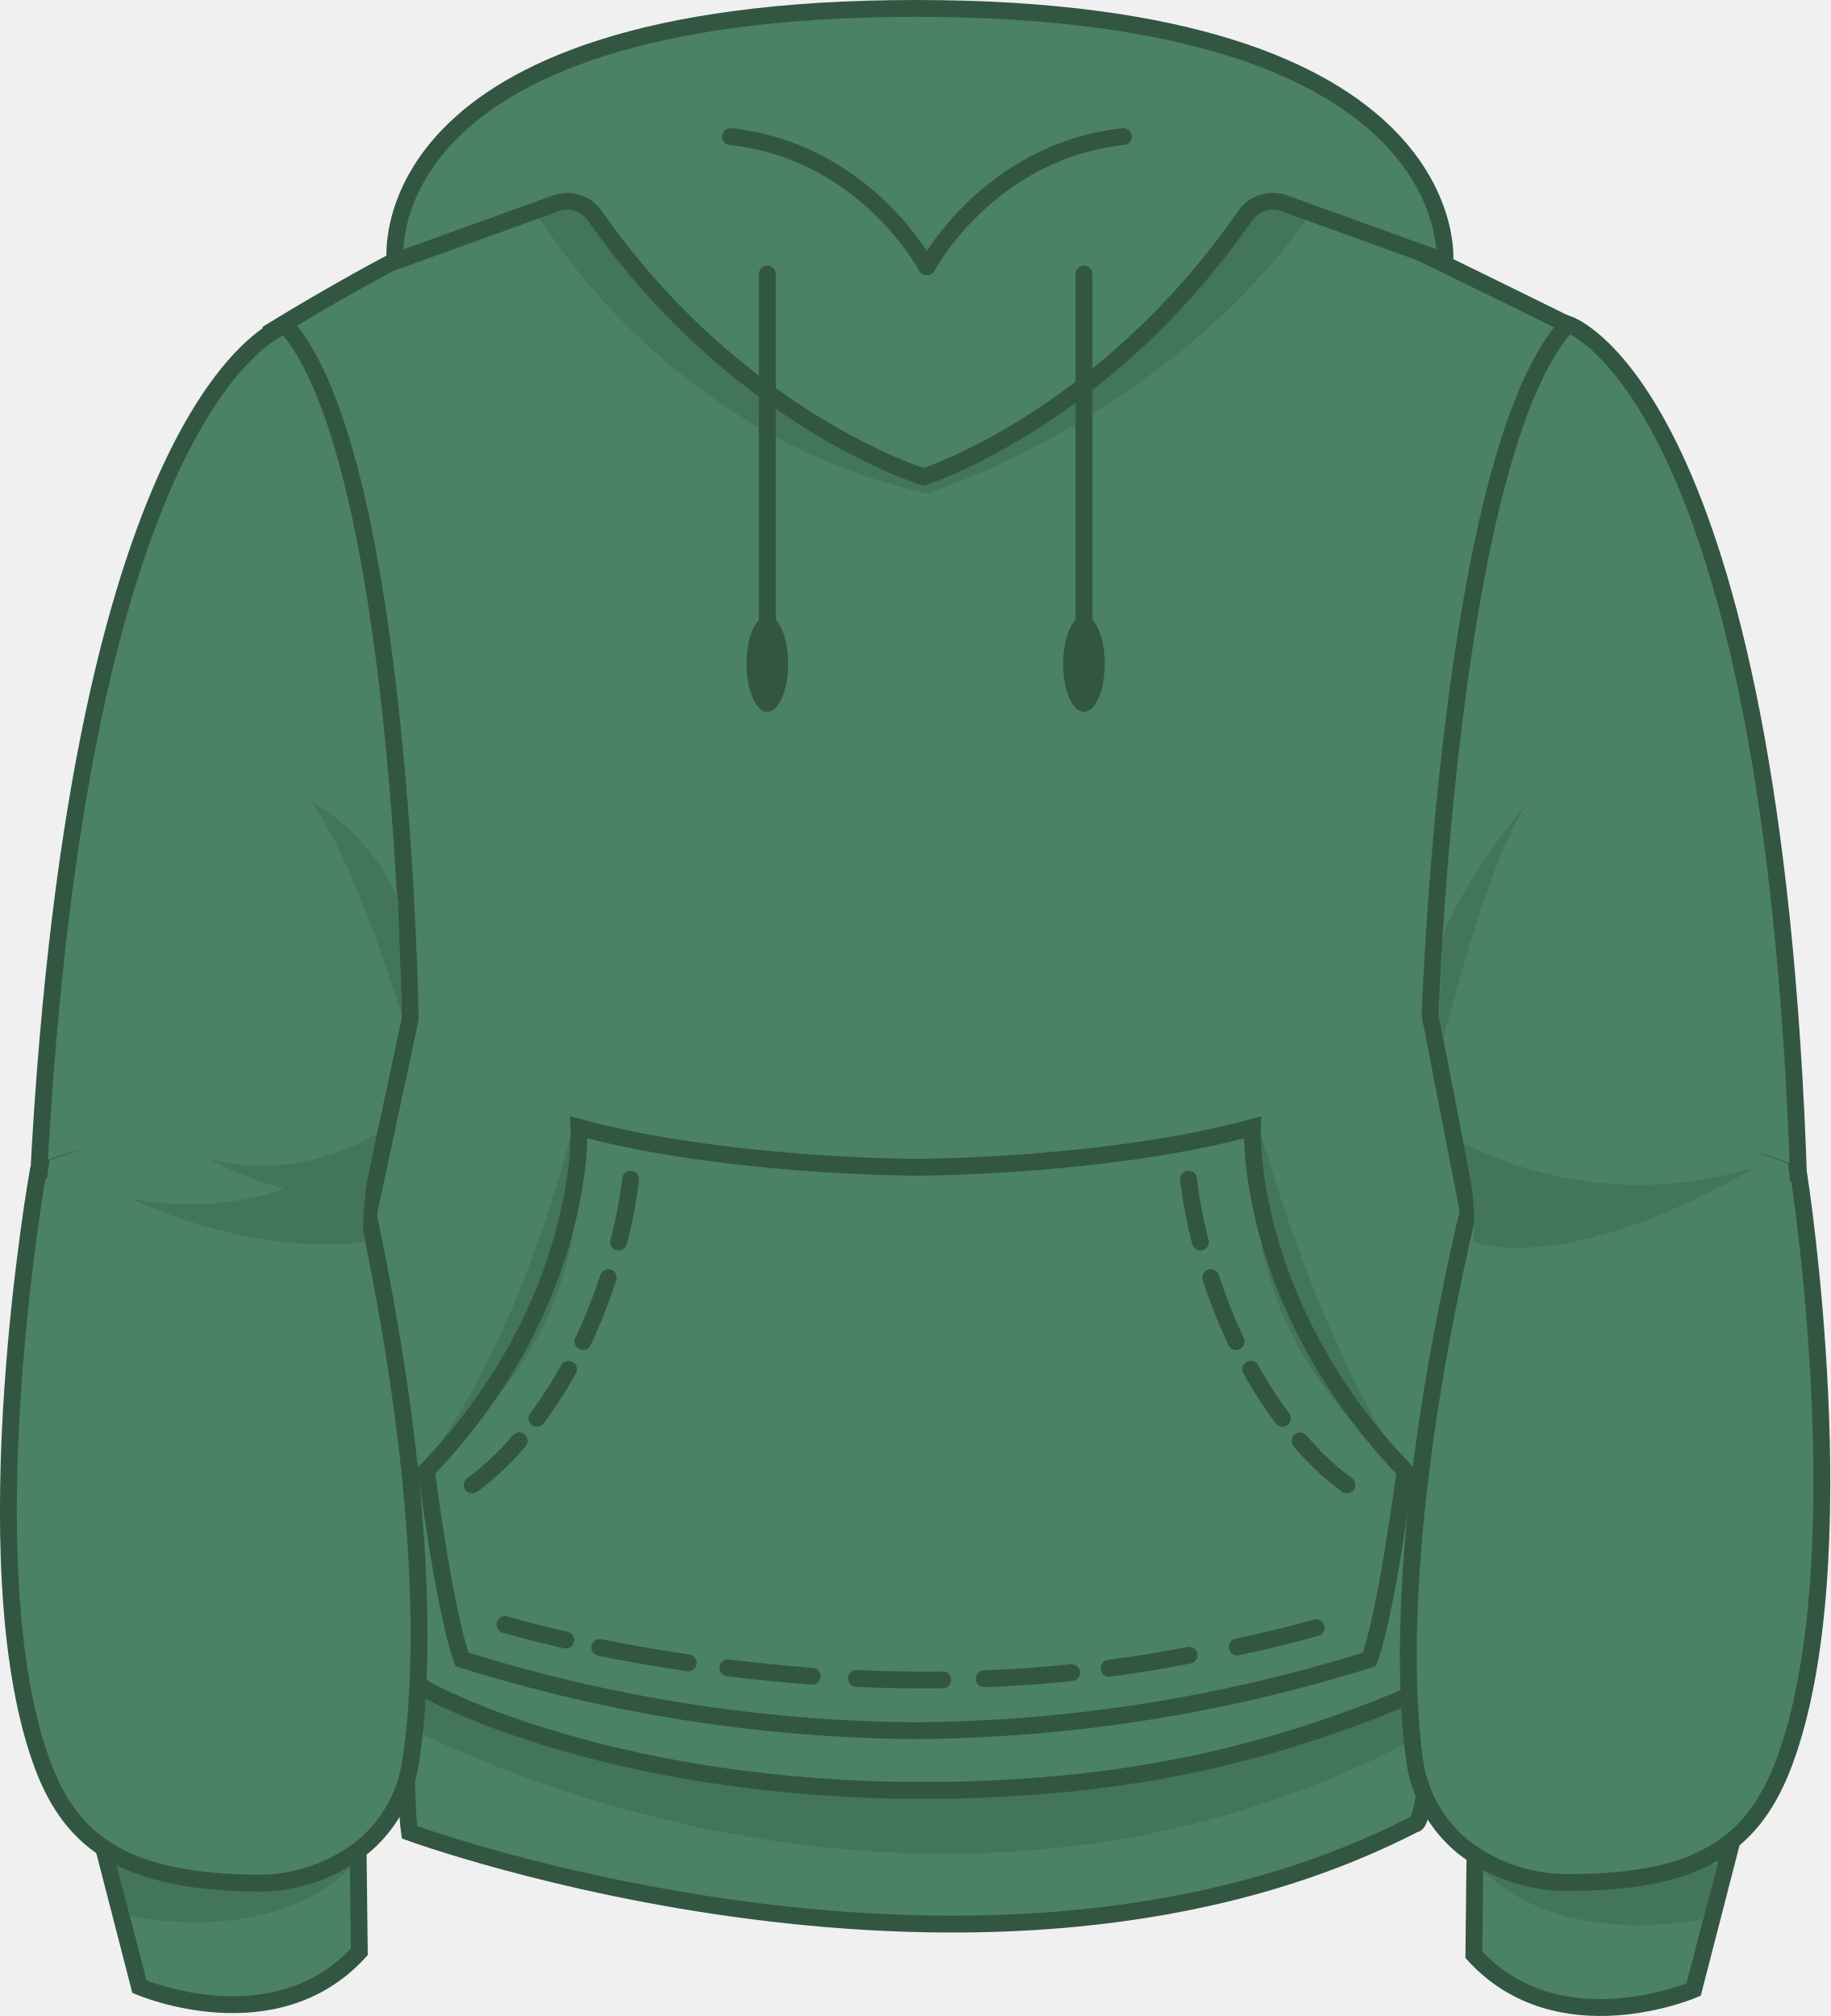
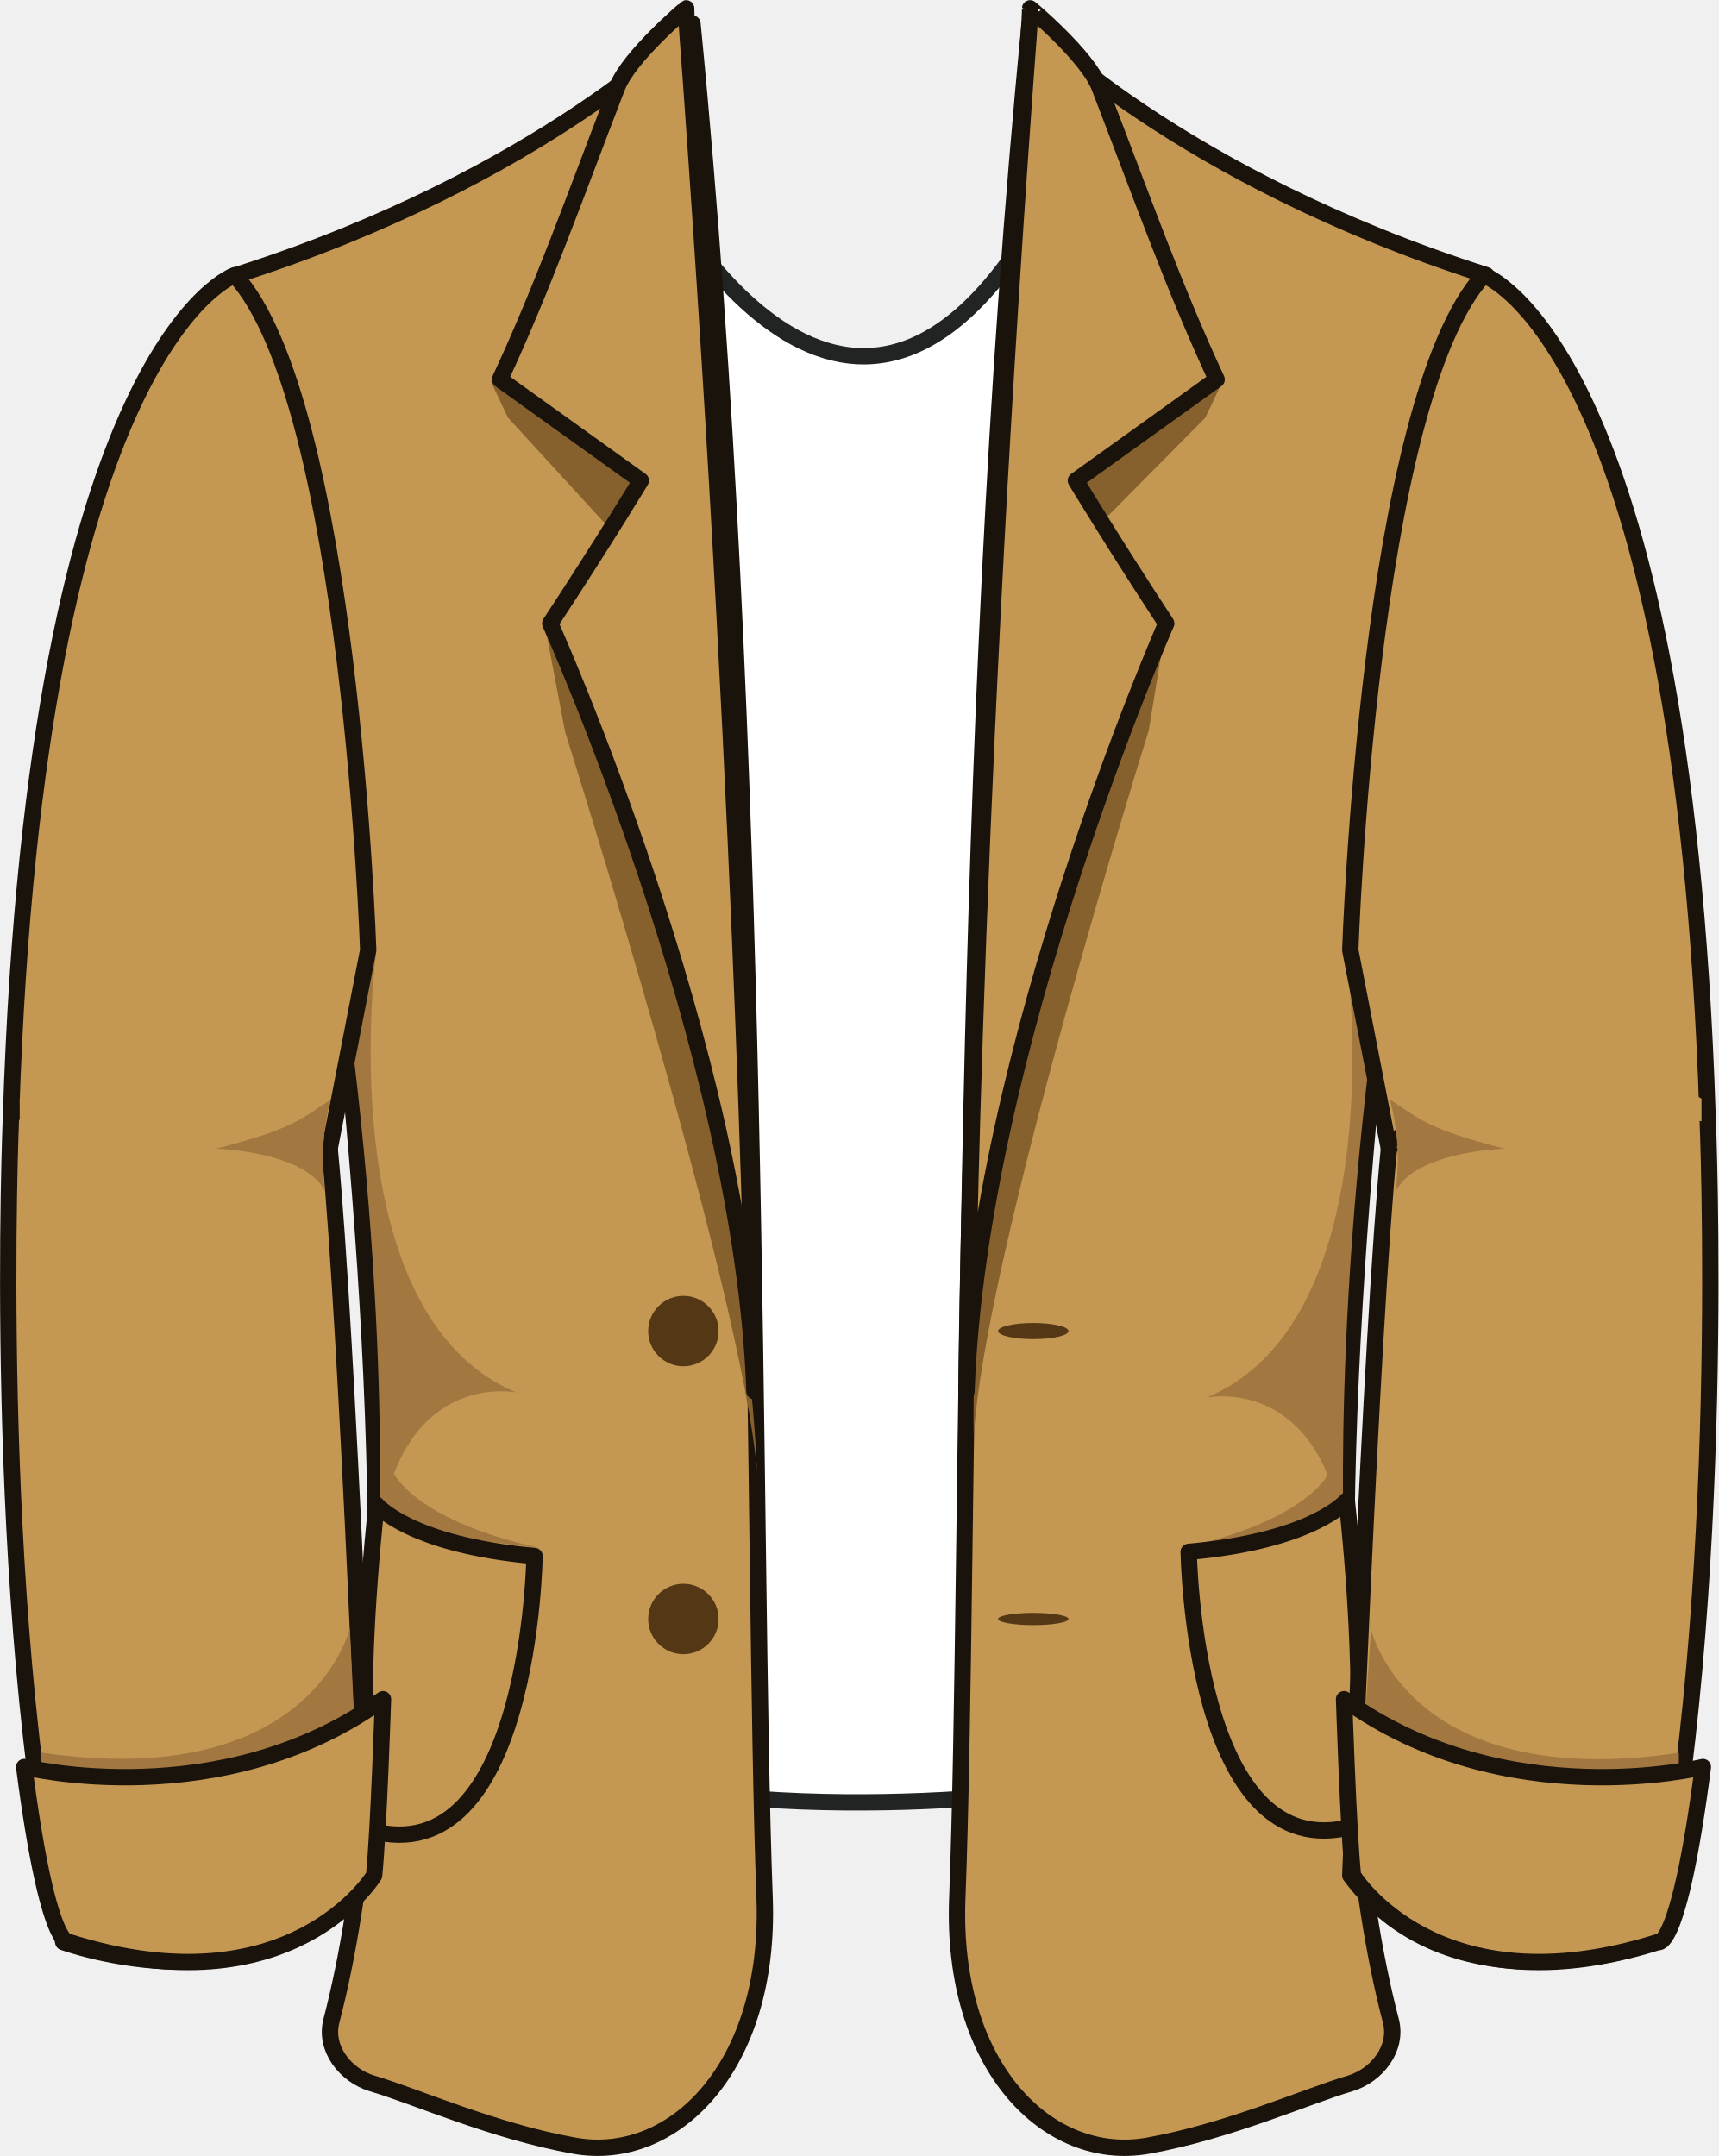
- <svg xmlns="http://www.w3.org/2000/svg" viewBox="0 0 217.05 239.09">
+ <svg xmlns="http://www.w3.org/2000/svg" viewBox="0 0 210.35 263.94">
  <defs>
-     <style>.cls-1,.cls-5{fill:#4b8266;}.cls-1,.cls-3,.cls-4,.cls-6{stroke:#335643;stroke-width:2px;}.cls-1,.cls-3,.cls-4{stroke-miterlimit:10;}.cls-2{fill:#437559;}.cls-3,.cls-4,.cls-6{fill:none;}.cls-3,.cls-6{stroke-linecap:round;}.cls-6{stroke-linejoin:round;}.cls-7{fill:#335643;}</style>
+     <style>.cls-1{fill:#fff;stroke:#222323;stroke-miterlimit:10;}.cls-1,.cls-2{stroke-linecap:round;stroke-width:2px;}.cls-2,.cls-6{fill:#c49852;}.cls-2{stroke:#1a130c;stroke-linejoin:round;}.cls-3{fill:#87612d;}.cls-4{fill:#543816;}.cls-5{fill:#a27740;}</style>
  </defs>
-   <g id="hoodie_1_body" data-name="hoodie_1;body">
-     <path class="cls-1" d="M194,415.62s-.41,14.64.25,19.29c0,0,68.49,25.16,119.23-1,1,.24,2.19-10.36,2-16.21-.2-5.64-2.46-2.69-2.46-2.69l-116-1Z" transform="translate(-145.7 -217.61)" />
-     <path class="cls-2" d="M194.75,422.72s60.39,32.72,119.5.66l.29-5S261.76,444,195,418.13Z" transform="translate(-145.7 -217.61)" />
-     <path class="cls-1" d="M315.24,417.67c-21.41,9.4-38.78,11.79-56.37,12.25l-6.84,0c-35.46-.65-55.36-11.71-55.36-11.71-15.43-6.85-18.81-161.3-18.81-161.3,28.73-17.57,44.27-20.81,56.26-26.44,4.65-1.72,41.28-1.06,41.28-1.06,15.44,6.52,56,26.62,56,26.62C329.38,406.87,315.24,417.67,315.24,417.67Z" transform="translate(-145.7 -217.61)" />
-     <path class="cls-2" d="M295,351.16s5.86,23.13,17.31,40.88C312.29,392,291.06,377.29,295,351.16Z" transform="translate(-145.7 -217.61)" />
-     <path class="cls-2" d="M213.62,351.16s-5.47,23.9-17.37,39.9C196.25,391.06,217.7,377.29,213.62,351.16Z" transform="translate(-145.7 -217.61)" />
-     <path class="cls-3" d="M294.19,351.32c-17.45,4.74-39.92,4.72-39.92,4.72h0s-22.47,0-39.92-4.72c0,0,1,20.82-18.1,40.72,0,0,2.18,16.84,4.23,22.37a184,184,0,0,0,53.41,8.45h.76a184,184,0,0,0,53.41-8.45c2.05-5.53,4.23-22.37,4.23-22.37C293.21,372.14,294.19,351.32,294.19,351.32Z" transform="translate(-145.7 -217.61)" />
-     <path class="cls-2" d="M255.62,276.13s27.53-8.56,44.89-32.3l-1.15-5-8.17.89L255.57,272l-41.36-33.19-5.74,2.68S223.11,268.85,255.62,276.13Z" transform="translate(-145.7 -217.61)" />
-     <path class="cls-1" d="M254.3,218.61h0c-65.37,0-61.75,30-61.75,30l19.06-6.89a4,4,0,0,1,4.6,1.45c16.86,24.21,39,31,39,31s21.35-6.78,38.14-31a4,4,0,0,1,4.6-1.46l19.06,6.89S319.67,218.61,254.3,218.61Z" transform="translate(-145.7 -217.61)" />
-     <path class="cls-4" d="M196.94,392" transform="translate(-145.7 -217.61)" />
-     <path class="cls-3" d="M207.25,388.49a31.32,31.32,0,0,1-5.57,5.23" transform="translate(-145.7 -217.61)" />
-     <path class="cls-3" d="M213.11,380a52.52,52.52,0,0,1-3.75,5.82" transform="translate(-145.7 -217.61)" />
-     <path class="cls-3" d="M217.82,369.14a64.38,64.38,0,0,1-3,7.57" transform="translate(-145.7 -217.61)" />
-     <path class="cls-3" d="M220.47,357.45a53.76,53.76,0,0,1-1.42,7.46" transform="translate(-145.7 -217.61)" />
-     <path class="cls-3" d="M299.84,388.49a31,31,0,0,0,5.57,5.23" transform="translate(-145.7 -217.61)" />
-     <path class="cls-3" d="M294,380a51.11,51.11,0,0,0,3.75,5.82" transform="translate(-145.7 -217.61)" />
-     <path class="cls-3" d="M289.26,369.14a64.53,64.53,0,0,0,3,7.57" transform="translate(-145.7 -217.61)" />
-     <path class="cls-3" d="M286.62,357.45a52.63,52.63,0,0,0,1.41,7.46" transform="translate(-145.7 -217.61)" />
-     <path class="cls-3" d="M277.2,415.46c3.13-.41,6.3-.92,9.48-1.55" transform="translate(-145.7 -217.61)" />
-     <path class="cls-3" d="M292.41,412.94c3.09-.66,6.2-1.41,9.33-2.29" transform="translate(-145.7 -217.61)" />
-     <path class="cls-3" d="M262.39,416.71c3.39-.13,6.86-.37,10.38-.73" transform="translate(-145.7 -217.61)" />
-     <path class="cls-3" d="M247.24,416.67c3.3.15,6.72.21,10.24.17" transform="translate(-145.7 -217.61)" />
-     <path class="cls-3" d="M232,415.41c3.14.39,6.5.72,10,1" transform="translate(-145.7 -217.61)" />
-     <path class="cls-3" d="M216.81,413c3,.61,6.54,1.24,10.5,1.82" transform="translate(-145.7 -217.61)" />
-     <path class="cls-3" d="M205.57,410.27s2.61.8,7.21,1.84" transform="translate(-145.7 -217.61)" />
+   <g id="jacket_1">
+     <path class="cls-1" d="M229.53,243.47s24.94,49.1,49.79,0l7.15,196.28s-31.15,5.81-60.77,0Z" transform="translate(-149.65 -221.68)" />
+     <path class="cls-2" d="M234.41,224.57s-18.09,18.75-55.89,30.8c0,0,28.91,147.76,11.69,213.72-.87,3.35,1.7,6.66,5,7.65,5.33,1.57,14.85,5.85,24.75,7.62,12.08,2.16,24.07-9.6,23.28-30.38C241.65,411.4,243.18,313.79,234.41,224.57Z" transform="translate(-149.65 -221.68)" />
+     <path class="cls-3" d="M216.36,298.34l2.48,13S240.56,380,242.3,401.74C242.3,401.74,240.8,349.37,216.36,298.34Z" transform="translate(-149.65 -221.68)" />
+     <polygon class="cls-3" points="60.18 46.91 62.18 51.13 74.73 64.82 78.03 58.83 60.18 46.91" />
+     <path class="cls-2" d="M225.18,232.38c-5.27,13.66-9.09,24.51-14.33,35.76l17.24,12.37S223.57,288,217,298c0,0,23.58,52.34,25,94,0,0-.92-65.11-7.77-160.4-.32-4.45-.59-7.49-.59-8.9C233.68,222.68,226.65,228.57,225.18,232.38Z" transform="translate(-149.65 -221.68)" />
+     <circle class="cls-4" cx="83.65" cy="162.95" r="4.31" />
+     <circle class="cls-4" cx="83.65" cy="198.2" r="4.31" />
+     <path class="cls-2" d="M275.69,224.57s18.09,18.75,55.9,30.8c0,0-28.91,147.76-11.69,213.72.87,3.35-1.71,6.66-5,7.65-5.34,1.57-14.86,5.85-24.75,7.62C278,486.52,266,474.76,266.83,454,268.46,411.4,266.92,313.79,275.69,224.57Z" transform="translate(-149.65 -221.68)" />
+     <polygon class="cls-3" points="149.54 46.91 147.54 51.13 134.46 64.34 131.69 58.83 149.54 46.91" />
+     <path class="cls-3" d="M292.4,298l-2.13,13.09S270,375.77,268.85,397.6C268.85,397.6,266.8,352.34,292.4,298Z" transform="translate(-149.65 -221.68)" />
+     <path class="cls-2" d="M284.24,232.38c5.27,13.66,9.1,24.51,14.33,35.76l-17.23,12.37S285.85,288,292.4,298c0,0-23,52.34-24.45,94,0,0,.35-65.11,7.2-160.4.32-4.45.59-7.49.59-8.9C275.74,222.68,282.78,228.57,284.24,232.38Z" transform="translate(-149.65 -221.68)" />
+     <ellipse class="cls-4" cx="126.48" cy="162.95" rx="4.31" ry="0.99" />
+     <path class="cls-5" d="M314.49,338.62s6,44.44-17.13,54.15c0,0,18.4-3.88,17.19,27.61,0,0-2.28-27.07,2.68-68.55Z" transform="translate(-149.65 -221.68)" />
+     <path class="cls-5" d="M195.72,338s-6,44.45,17.13,54.15c0,0-18.41-3.88-17.19,27.61,0,0,2.27-27.07-2.69-68.55Z" transform="translate(-149.65 -221.68)" />
+     <path class="cls-5" d="M312.44,401.74s-2.1,5.88-18.06,9.45l19.07-2.3S314.22,404.22,312.44,401.74Z" transform="translate(-149.65 -221.68)" />
+     <path class="cls-5" d="M197.71,401.74s2.09,5.88,18,9.45l-19.07-2.3S195.93,404.22,197.71,401.74Z" transform="translate(-149.65 -221.68)" />
+     <ellipse class="cls-4" cx="126.48" cy="198.2" rx="4.31" ry="0.75" />
+     <path class="cls-2" d="M314.5,405.37s-4,4.93-19.35,6.29c0,0,.55,39,20.11,33.6C315.26,445.26,317.33,431.91,314.5,405.37Z" transform="translate(-149.65 -221.68)" />
+     <path class="cls-2" d="M195.73,405.88s4,4.93,19.35,6.29c0,0-.55,39-20.11,33.6C195,445.77,192.9,432.43,195.73,405.88Z" transform="translate(-149.65 -221.68)" />
  </g>
-   <g id="hoodie_1_hood" data-name="hoodie_1;hood">
-     <path class="cls-5" d="M254.62,251.94s6.61-14.85,25.38-18.66c7.23-1.47-2.34,17.78-2.34,17.78Z" transform="translate(-145.7 -217.61)" />
-     <path class="cls-6" d="M278.89,233.81c-16.08,1.76-23.27,15.45-23.27,15.45" transform="translate(-145.7 -217.61)" />
-     <path class="cls-5" d="M256.57,251.94s-6.23-18.31-25.38-18.66c-5.4-.1-4.31,16.73-4.31,16.73Z" transform="translate(-145.7 -217.61)" />
-     <path class="cls-6" d="M232.3,233.81c16.08,1.76,23.27,15.45,23.27,15.45" transform="translate(-145.7 -217.61)" />
+   <g id="jacket_1_sleeve_22" data-name="jacket_1;sleeve_22">
+     <path class="cls-2" d="M331.27,255.37s24.32,8.31,27.39,102.81c0,0-20.3,26.59-39,4.12L314.93,338S317.16,270.74,331.27,255.37Z" transform="translate(-149.65 -221.68)" />
  </g>
-   <g id="hoodie_1_lace" data-name="hoodie_1;lace">
-     <line class="cls-6" x1="128.52" y1="32.5" x2="128.52" y2="73.84" />
-     <ellipse class="cls-7" cx="128.52" cy="78.73" rx="2.47" ry="5.7" />
-     <line class="cls-3" x1="90.98" y1="32.5" x2="90.98" y2="73.84" />
-     <ellipse class="cls-7" cx="90.98" cy="78.73" rx="2.47" ry="5.7" />
+   <g id="jacket_1_sleeve_2" data-name="jacket_1;sleeve_2">
+     <path class="cls-2" d="M358.66,358.18s2.58,59-6.39,101.25c0,0-24.63,9.09-37.34-8.15,0,0,2.5-66,4.73-89C319.66,362.3,333.38,344.87,358.66,358.18Z" transform="translate(-149.65 -221.68)" />
+     <polygon class="cls-6" points="170.93 138.35 171.29 141.64 190.78 132.91 208.27 137.28 208.27 134.49 203.5 131.85 190.65 129.64 176.95 132.57 170.93 138.35" />
+     <path class="cls-5" d="M317.47,421.12s4.49,20.07,37.68,15.14v2.29s-20.66,6.89-38.36-7.17Z" transform="translate(-149.65 -221.68)" />
+     <path class="cls-2" d="M352.6,459.43s2.55,1.29,5.49-21.43c0,0-24.13,6-43.92-8.3,0,0,.51,16,1.09,21.58C315.26,451.28,325.4,468,352.6,459.43Z" transform="translate(-149.65 -221.68)" />
+     <path class="cls-5" d="M319.79,356.3c3.64,2.36,4.56,3.57,14,6,0,0-11,.34-13.31,5.27A29.13,29.13,0,0,0,319.79,356.3Z" transform="translate(-149.65 -221.68)" />
  </g>
-   <g id="hoodie_1_sleeve_22" data-name="hoodie_1;sleeve_22">
-     <path class="cls-1" d="M331.59,256.05s24.32,7.63,27.39,102.13c0,0-20.3,26.59-39,4.12L315.26,338S317.48,271.42,331.59,256.05Z" transform="translate(-145.7 -217.61)" />
-     <path class="cls-2" d="M316.31,338.11s.29,1.72.54,2.52c1.19-3.94,5.43-21.62,10.21-28.12,0,0-7.24,8.21-10.29,16.13Z" transform="translate(-145.7 -217.61)" />
+   <g id="jacket_1_sleeve_11" data-name="jacket_1;sleeve_11">
+     <path class="cls-2" d="M178.38,255.37S154.06,263.68,151,358.18c0,0,20.3,26.59,39,4.12L194.72,338S192.5,270.74,178.38,255.37Z" transform="translate(-149.65 -221.68)" />
  </g>
-   <g id="hoodie_1_sleeve_2" data-name="hoodie_1;sleeve_2">
-     <path class="cls-1" d="M351,436.13l-4.49,17.43s-16,6.91-26.06-4.13l.19-17.27Z" transform="translate(-145.7 -217.61)" />
-     <path class="cls-2" d="M321.64,439.48s7.4,9,26,5.73l1.72-6.42-27.83-5.21Z" transform="translate(-145.7 -217.61)" />
-     <path class="cls-1" d="M359,357.08s7.12,45.7-1.73,69.48c-3.48,9.34-9.55,14.24-25.1,14.3a20.07,20.07,0,0,1-13-4.22,16.12,16.12,0,0,1-5.77-10.41c-1.11-8.22-2.13-28.88,6.6-65.93C320,360.3,333.77,346.68,359,357.08Z" transform="translate(-145.7 -217.61)" />
-     <polygon class="cls-5" points="175.21 144.05 174.64 140.99 185.28 133.71 200.09 133.71 212 137.97 212.42 141.62 198.3 138.48 185.28 138.86 175.21 144.05" />
-     <path class="cls-2" d="M319.21,353.17A46.09,46.09,0,0,0,353.87,356s-20.08,12.57-33.53,8.93C320.34,364.91,321.09,361.19,319.21,353.17Z" transform="translate(-145.7 -217.61)" />
-   </g>
-   <g id="hoodie_1_sleeve_11" data-name="hoodie_1;sleeve_11">
-     <path class="cls-1" d="M179.57,256.17s-24.47,7.17-29.33,101.59c0,0,19.79,27,38.92,4.86l5.18-24.16S193.39,271.8,179.57,256.17Z" transform="translate(-145.7 -217.61)" />
-     <path class="cls-2" d="M193.34,338.11s-5.28-18-10.86-25.6c0,0,7.36,4,10.41,11.87Z" transform="translate(-145.7 -217.61)" />
-   </g>
-   <g id="hoodie_1_sleeve_1" data-name="hoodie_1;sleeve_1">
-     <path class="cls-1" d="M157.74,435.79l4.49,17.43s16,6.91,26.07-4.13l-.2-17.27Z" transform="translate(-145.7 -217.61)" />
-     <path class="cls-2" d="M187.12,439.14s-7.4,9-26,5.73l-1.72-6.42,27.83-5.21Z" transform="translate(-145.7 -217.61)" />
-     <path class="cls-1" d="M150.19,356.7s-8.06,45.56.3,69.5c3.28,9.4,9.25,14.4,24.79,14.73a20.14,20.14,0,0,0,13.09-4,16.14,16.14,0,0,0,6-10.31c1.29-8.2,2.73-28.83-5.23-66C189.12,360.6,175.68,346.74,150.19,356.7Z" transform="translate(-145.7 -217.61)" />
-     <polygon class="cls-5" points="42.55 144.36 43.17 141.31 32.67 133.83 17.87 133.55 5.87 137.58 5.39 141.22 19.56 138.35 32.57 138.98 42.55 144.36" />
-     <path class="cls-2" d="M189.49,356.14c.21-1.09.49-2.44.87-4.05,0,0-9.22,6-20.05,2.89a41.65,41.65,0,0,0,9.07,3.61,34.64,34.64,0,0,1-18.1,1.15s13.32,6.86,27.59,5.17C188.87,364.91,188.41,362.08,189.49,356.14Z" transform="translate(-145.7 -217.61)" />
+   <g id="jacket_1_sleeve_1" data-name="jacket_1;sleeve_1">
+     <path class="cls-2" d="M151,358.18s-2.58,59,6.39,101.25c0,0,24.63,9.09,37.34-8.15,0,0-2.5-66-4.73-89C190,362.3,176.27,344.87,151,358.18Z" transform="translate(-149.65 -221.68)" />
+     <path class="cls-5" d="M192.48,421s-4.68,20.15-37.87,15.22v2.29s20.66,6.89,38.36-7.17Z" transform="translate(-149.65 -221.68)" />
+     <polygon class="cls-6" points="39.74 138.35 39.39 141.64 19.9 132.91 2.41 137.28 2.41 134.49 7.17 131.85 20.02 129.64 33.73 132.57 39.74 138.35" />
+     <path class="cls-2" d="M158.1,459.43s-2.55,1.29-5.49-21.43c0,0,24.13,6,43.92-8.3,0,0-.52,16-1.09,21.58C195.44,451.28,185.29,468,158.1,459.43Z" transform="translate(-149.65 -221.68)" />
+     <path class="cls-5" d="M190.12,356.3c-3.63,2.36-4.56,3.57-14,6,0,0,11,.34,13.32,5.27A29,29,0,0,1,190.12,356.3Z" transform="translate(-149.65 -221.68)" />
  </g>
</svg>
